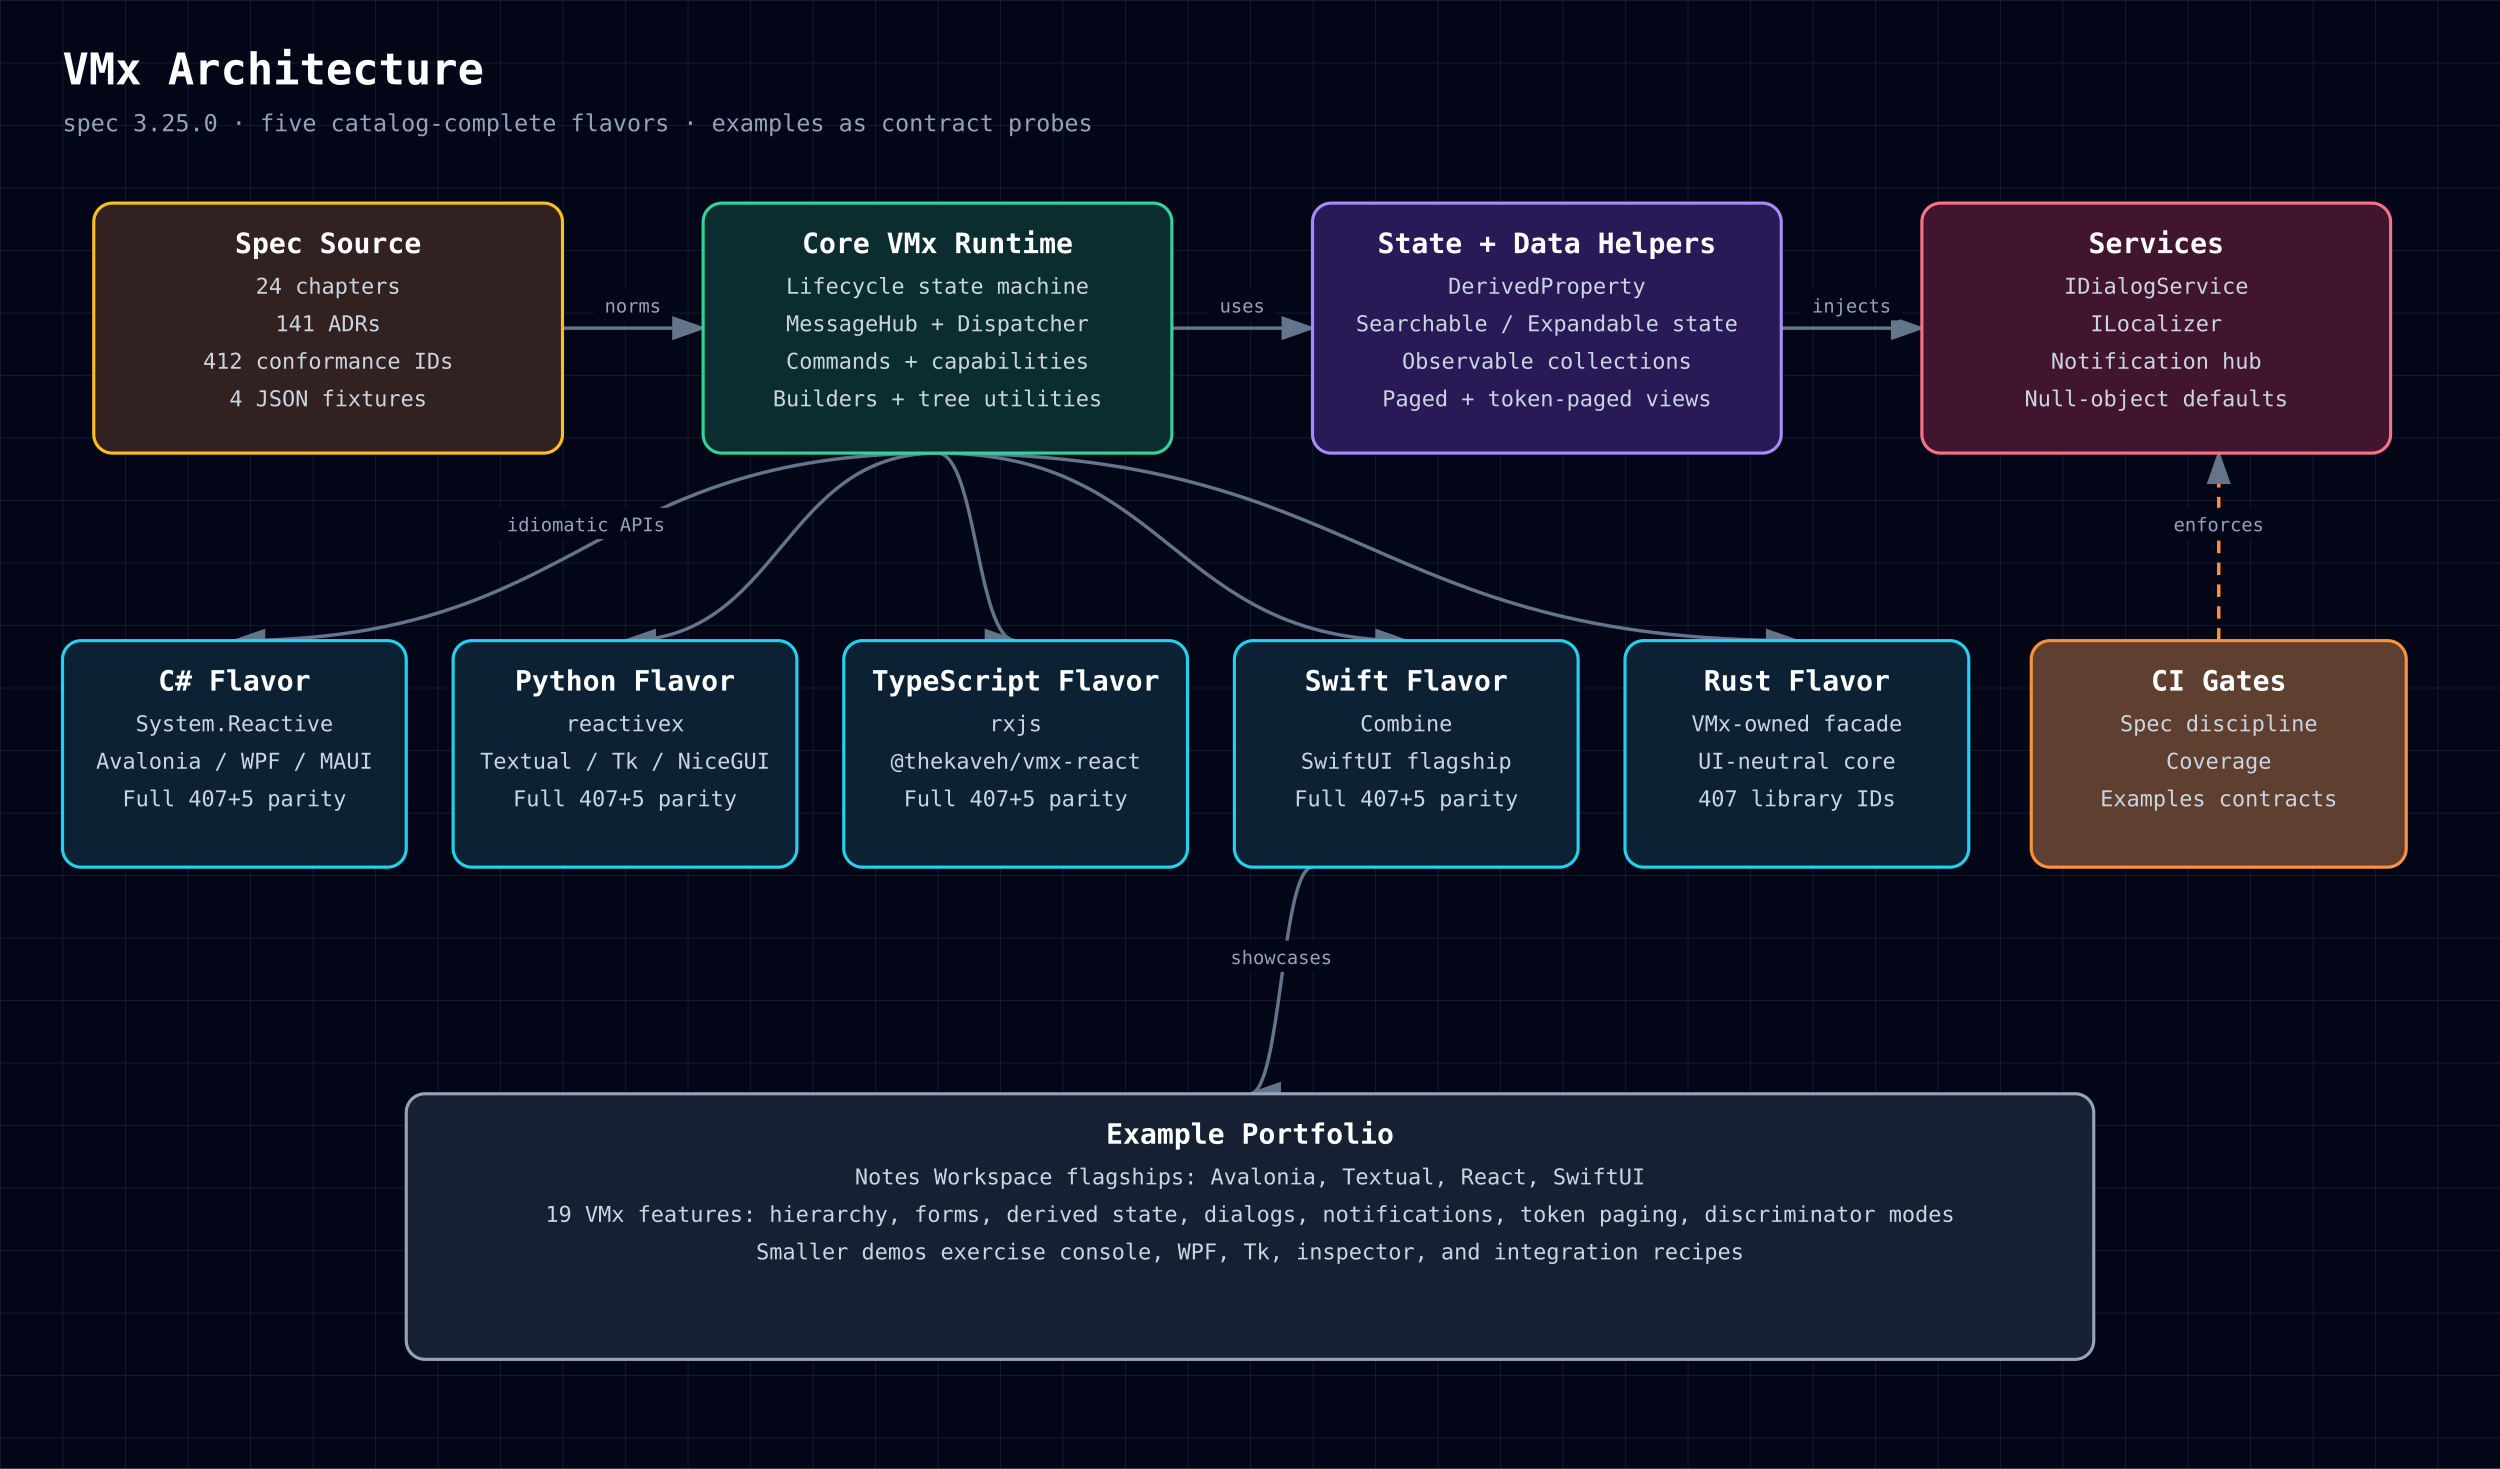
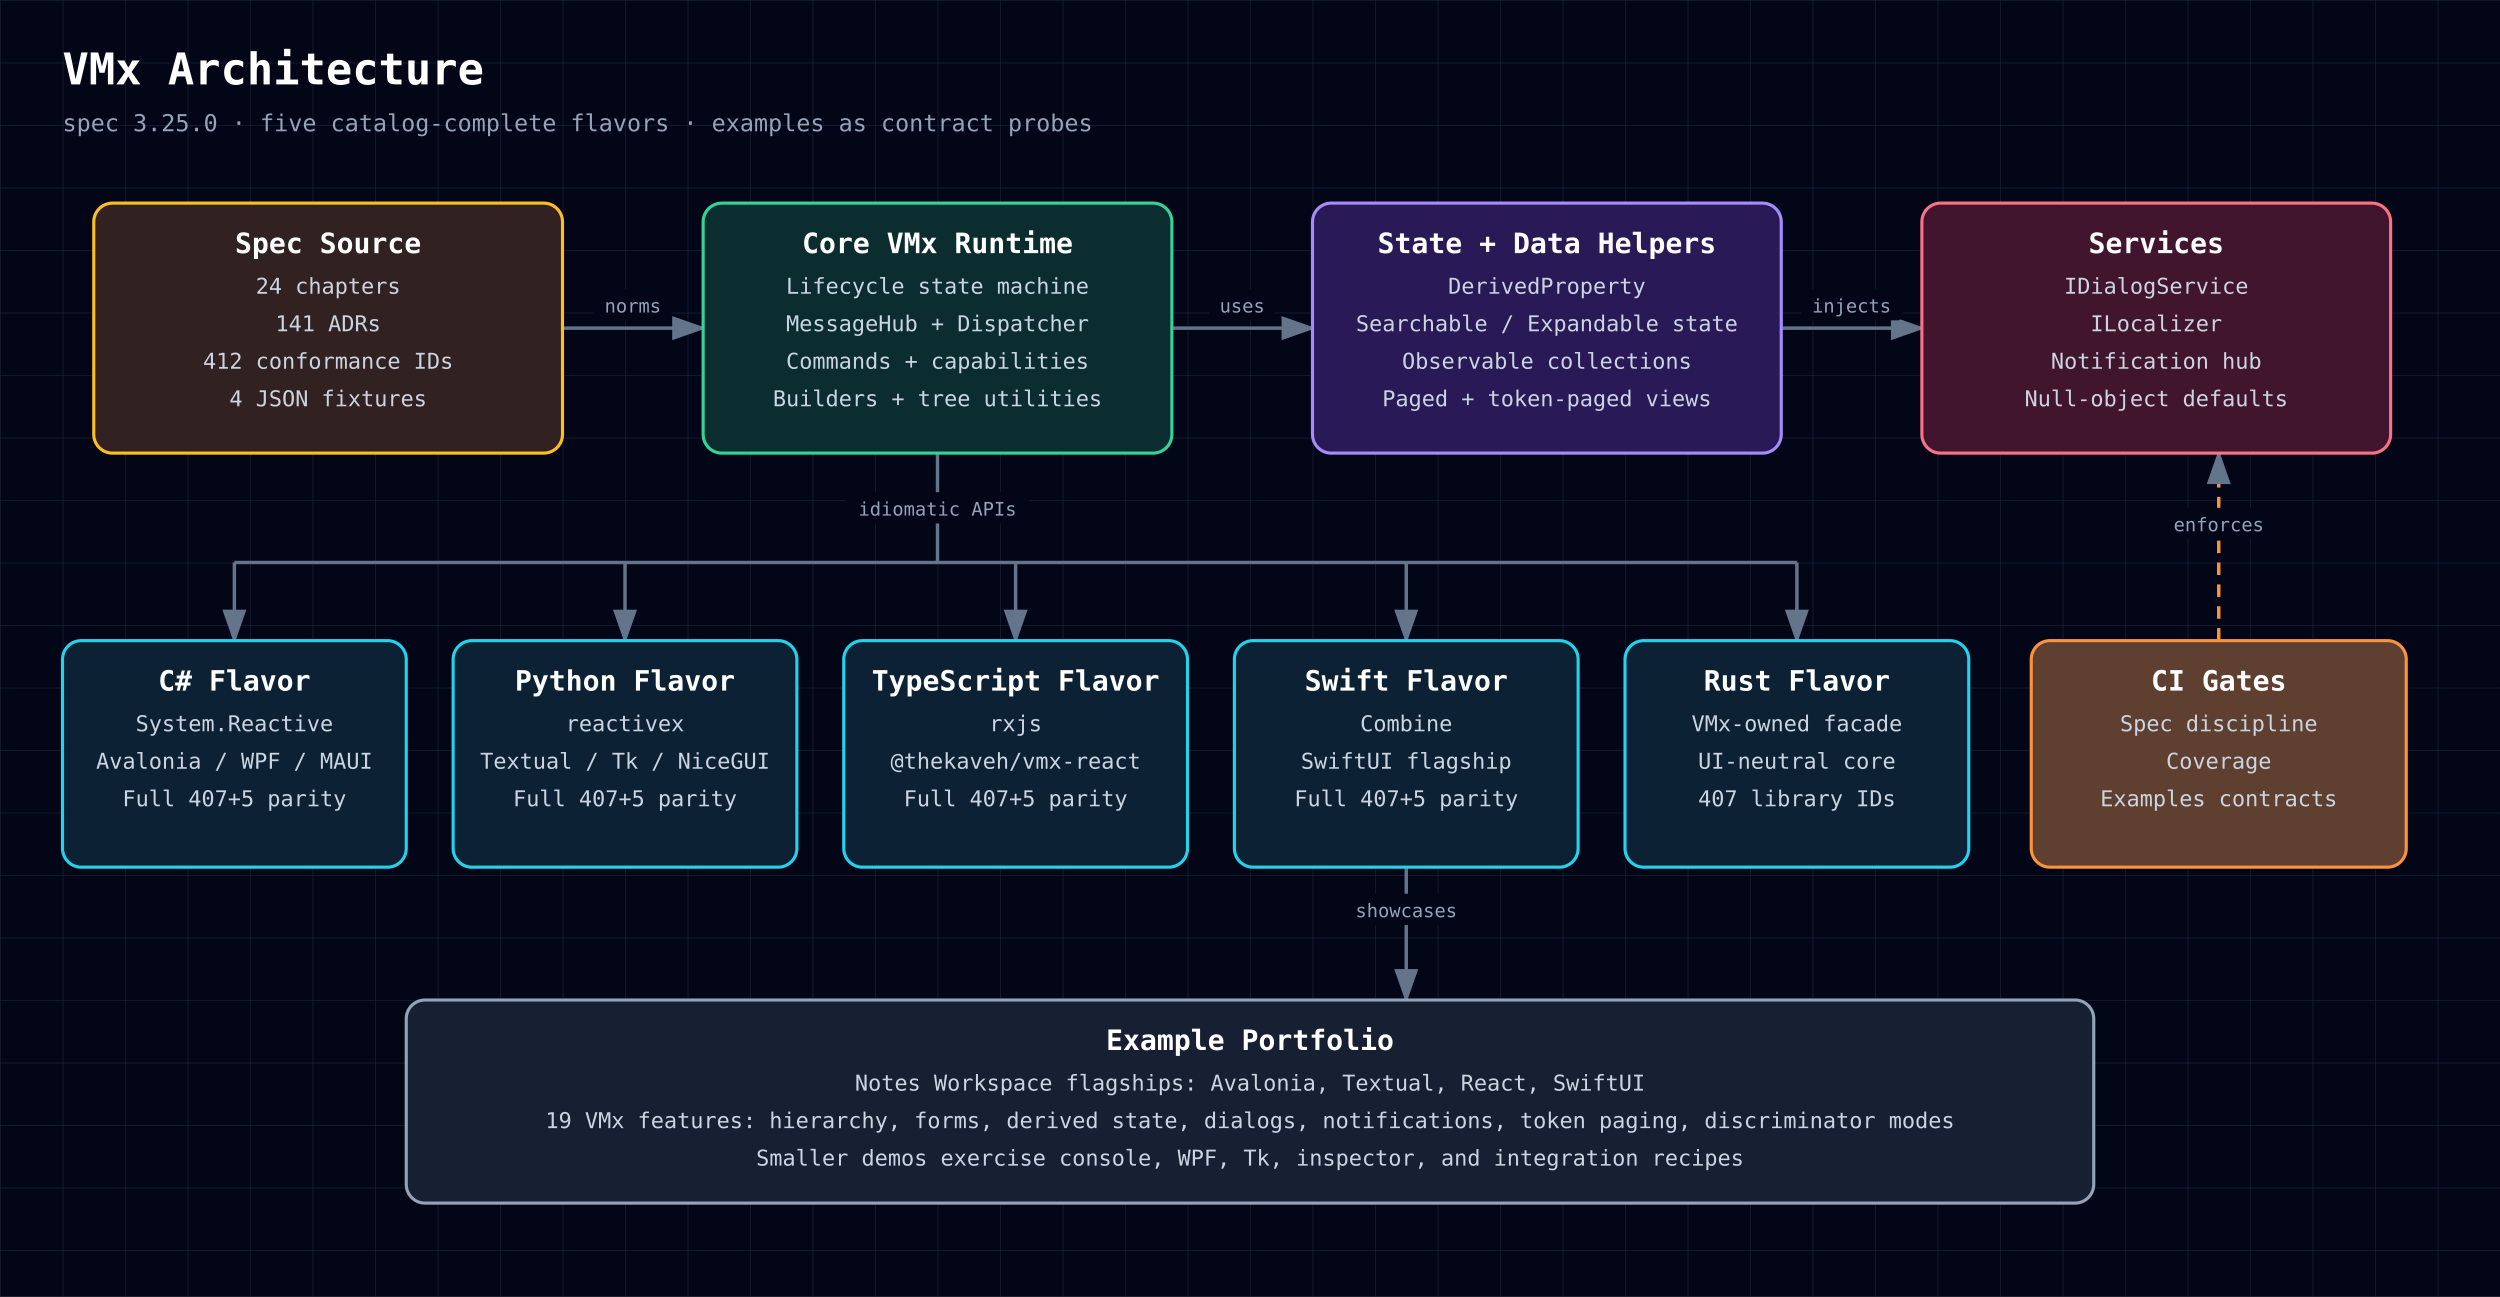
- <svg xmlns="http://www.w3.org/2000/svg" width="1600" height="940" viewBox="0 0 1600 940" role="img" aria-labelledby="diagram-title diagram-description" style="font-family: 'JetBrains Mono', ui-monospace, SFMono-Regular, Menlo, Monaco, Consolas, monospace;">
+ <svg xmlns="http://www.w3.org/2000/svg" width="1600" height="830" viewBox="0 0 1600 830" role="img" aria-labelledby="diagram-title diagram-description" style="font-family: 'JetBrains Mono', ui-monospace, SFMono-Regular, Menlo, Monaco, Consolas, monospace;">
  <defs>
    <style>text { font-family: 'JetBrains Mono', ui-monospace, SFMono-Regular, Menlo, Monaco, Consolas, monospace; }</style>
    <pattern id="grid" width="40" height="40" patternUnits="userSpaceOnUse">
      <path d="M 40 0 L 0 0 0 40" fill="none" stroke="#1e293b" stroke-width="0.7" />
    </pattern>
    <marker id="arrowhead" markerWidth="10" markerHeight="7" refX="9" refY="3.5" orient="auto">
      <polygon points="0 0, 10 3.5, 0 7" fill="#64748b" />
    </marker>
  </defs>
  <rect width="100%" height="100%" fill="#020617" />
  <rect width="100%" height="100%" fill="url(#grid)" />
  <text x="40" y="54" fill="white" font-size="28" font-weight="700" text-anchor="start">VMx Architecture</text>
  <text x="40" y="84" fill="#94a3b8" font-size="15" font-weight="400" text-anchor="start">spec 3.25.0 · five catalog-complete flavors · examples as contract probes</text>
  <path d="M360,210 C405,210 405,210 450,210" fill="none" stroke="#64748b" stroke-width="2.2" marker-end="url(#arrowhead)" />
  <rect x="380.2" y="185" width="49.5" height="20" rx="3" fill="#020617" />
  <text x="405" y="200" fill="#94a3b8" font-size="12" font-weight="400" text-anchor="middle">norms</text>
  <path d="M750,210 C795,210 795,210 840,210" fill="none" stroke="#64748b" stroke-width="2.2" marker-end="url(#arrowhead)" />
  <rect x="774.0" y="185" width="42.0" height="20" rx="3" fill="#020617" />
  <text x="795" y="200" fill="#94a3b8" font-size="12" font-weight="400" text-anchor="middle">uses</text>
  <path d="M1140,210 C1185,210 1185,210 1230,210" fill="none" stroke="#64748b" stroke-width="2.2" marker-end="url(#arrowhead)" />
  <rect x="1152.8" y="185" width="64.5" height="20" rx="3" fill="#020617" />
  <text x="1185" y="200" fill="#94a3b8" font-size="12" font-weight="400" text-anchor="middle">injects</text>
-   <path d="M600,290 C375,290 375,410 150,410" fill="none" stroke="#64748b" stroke-width="2.2" marker-end="url(#arrowhead)" />
-   <rect x="316.5" y="325" width="117.0" height="20" rx="3" fill="#020617" />
-   <text x="375" y="340" fill="#94a3b8" font-size="12" font-weight="400" text-anchor="middle">idiomatic APIs</text>
-   <path d="M600,290 C500,290 500,410 400,410" fill="none" stroke="#64748b" stroke-width="2.2" marker-end="url(#arrowhead)" />
-   <path d="M600,290 C625,290 625,410 650,410" fill="none" stroke="#64748b" stroke-width="2.2" marker-end="url(#arrowhead)" />
-   <path d="M600,290 C750,290 750,410 900,410" fill="none" stroke="#64748b" stroke-width="2.2" marker-end="url(#arrowhead)" />
-   <path d="M600,290 C875,290 875,410 1150,410" fill="none" stroke="#64748b" stroke-width="2.2" marker-end="url(#arrowhead)" />
+   <path d="M600,290 L600,360" fill="none" stroke="#64748b" stroke-width="2.2" />
+   <rect x="541.5" y="315" width="117.0" height="20" rx="3" fill="#020617" />
+   <text x="600" y="330" fill="#94a3b8" font-size="12" font-weight="400" text-anchor="middle">idiomatic APIs</text>
+   <path d="M150,360 L1150,360" fill="none" stroke="#64748b" stroke-width="2.2" />
+   <path d="M150,360 L150,410" fill="none" stroke="#64748b" stroke-width="2.2" marker-end="url(#arrowhead)" />
+   <path d="M400,360 L400,410" fill="none" stroke="#64748b" stroke-width="2.2" marker-end="url(#arrowhead)" />
+   <path d="M650,360 L650,410" fill="none" stroke="#64748b" stroke-width="2.2" marker-end="url(#arrowhead)" />
+   <path d="M900,360 L900,410" fill="none" stroke="#64748b" stroke-width="2.2" marker-end="url(#arrowhead)" />
+   <path d="M1150,360 L1150,410" fill="none" stroke="#64748b" stroke-width="2.2" marker-end="url(#arrowhead)" />
  <path d="M1420,410 C1420,410 1420,290 1420,290" fill="none" stroke="#fb923c" stroke-width="2.2" marker-end="url(#arrowhead)" stroke-dasharray="8 6" />
  <rect x="1384.0" y="325" width="72.0" height="20" rx="3" fill="#020617" />
  <text x="1420" y="340" fill="#94a3b8" font-size="12" font-weight="400" text-anchor="middle">enforces</text>
-   <path d="M840,555 C820,555 820,700 800,700" fill="none" stroke="#64748b" stroke-width="2.2" marker-end="url(#arrowhead)" />
-   <rect x="780.2" y="602" width="79.5" height="20" rx="3" fill="#020617" />
-   <text x="820" y="617" fill="#94a3b8" font-size="12" font-weight="400" text-anchor="middle">showcases</text>
+   <path d="M900,555 C900,555 900,640 900,640" fill="none" stroke="#64748b" stroke-width="2.2" marker-end="url(#arrowhead)" />
+   <rect x="860.2" y="572" width="79.5" height="20" rx="3" fill="#020617" />
+   <text x="900" y="587" fill="#94a3b8" font-size="12" font-weight="400" text-anchor="middle">showcases</text>
  <rect x="60" y="130" width="300" height="160" rx="12" fill="#0f172a" />
  <rect x="60" y="130" width="300" height="160" rx="12" fill="rgba(120, 53, 15, 0.34)" stroke="#fbbf24" stroke-width="2" />
  <text x="210" y="162" fill="white" font-size="18" font-weight="700" text-anchor="middle">Spec Source</text>
  <text x="210" y="188" fill="#cbd5e1" font-size="14" font-weight="400" text-anchor="middle">24 chapters</text>
  <text x="210" y="212" fill="#cbd5e1" font-size="14" font-weight="400" text-anchor="middle">141 ADRs</text>
  <text x="210" y="236" fill="#cbd5e1" font-size="14" font-weight="400" text-anchor="middle">412 conformance IDs</text>
  <text x="210" y="260" fill="#cbd5e1" font-size="14" font-weight="400" text-anchor="middle">4 JSON fixtures</text>
  <rect x="450" y="130" width="300" height="160" rx="12" fill="#0f172a" />
  <rect x="450" y="130" width="300" height="160" rx="12" fill="rgba(6, 78, 59, 0.42)" stroke="#34d399" stroke-width="2" />
  <text x="600" y="162" fill="white" font-size="18" font-weight="700" text-anchor="middle">Core VMx Runtime</text>
  <text x="600" y="188" fill="#cbd5e1" font-size="14" font-weight="400" text-anchor="middle">Lifecycle state machine</text>
  <text x="600" y="212" fill="#cbd5e1" font-size="14" font-weight="400" text-anchor="middle">MessageHub + Dispatcher</text>
  <text x="600" y="236" fill="#cbd5e1" font-size="14" font-weight="400" text-anchor="middle">Commands + capabilities</text>
  <text x="600" y="260" fill="#cbd5e1" font-size="14" font-weight="400" text-anchor="middle">Builders + tree utilities</text>
  <rect x="840" y="130" width="300" height="160" rx="12" fill="#0f172a" />
  <rect x="840" y="130" width="300" height="160" rx="12" fill="rgba(76, 29, 149, 0.42)" stroke="#a78bfa" stroke-width="2" />
  <text x="990" y="162" fill="white" font-size="18" font-weight="700" text-anchor="middle">State + Data Helpers</text>
  <text x="990" y="188" fill="#cbd5e1" font-size="14" font-weight="400" text-anchor="middle">DerivedProperty</text>
  <text x="990" y="212" fill="#cbd5e1" font-size="14" font-weight="400" text-anchor="middle">Searchable / Expandable state</text>
  <text x="990" y="236" fill="#cbd5e1" font-size="14" font-weight="400" text-anchor="middle">Observable collections</text>
  <text x="990" y="260" fill="#cbd5e1" font-size="14" font-weight="400" text-anchor="middle">Paged + token-paged views</text>
  <rect x="1230" y="130" width="300" height="160" rx="12" fill="#0f172a" />
  <rect x="1230" y="130" width="300" height="160" rx="12" fill="rgba(136, 19, 55, 0.42)" stroke="#fb7185" stroke-width="2" />
  <text x="1380" y="162" fill="white" font-size="18" font-weight="700" text-anchor="middle">Services</text>
  <text x="1380" y="188" fill="#cbd5e1" font-size="14" font-weight="400" text-anchor="middle">IDialogService</text>
  <text x="1380" y="212" fill="#cbd5e1" font-size="14" font-weight="400" text-anchor="middle">ILocalizer</text>
  <text x="1380" y="236" fill="#cbd5e1" font-size="14" font-weight="400" text-anchor="middle">Notification hub</text>
  <text x="1380" y="260" fill="#cbd5e1" font-size="14" font-weight="400" text-anchor="middle">Null-object defaults</text>
  <rect x="40" y="410" width="220" height="145" rx="12" fill="#0f172a" />
  <rect x="40" y="410" width="220" height="145" rx="12" fill="rgba(8, 51, 68, 0.42)" stroke="#22d3ee" stroke-width="2" />
  <text x="150" y="442" fill="white" font-size="18" font-weight="700" text-anchor="middle">C# Flavor</text>
  <text x="150" y="468" fill="#cbd5e1" font-size="14" font-weight="400" text-anchor="middle">System.Reactive</text>
  <text x="150" y="492" fill="#cbd5e1" font-size="14" font-weight="400" text-anchor="middle">Avalonia / WPF / MAUI</text>
  <text x="150" y="516" fill="#cbd5e1" font-size="14" font-weight="400" text-anchor="middle">Full 407+5 parity</text>
  <rect x="290" y="410" width="220" height="145" rx="12" fill="#0f172a" />
  <rect x="290" y="410" width="220" height="145" rx="12" fill="rgba(8, 51, 68, 0.42)" stroke="#22d3ee" stroke-width="2" />
  <text x="400" y="442" fill="white" font-size="18" font-weight="700" text-anchor="middle">Python Flavor</text>
  <text x="400" y="468" fill="#cbd5e1" font-size="14" font-weight="400" text-anchor="middle">reactivex</text>
  <text x="400" y="492" fill="#cbd5e1" font-size="14" font-weight="400" text-anchor="middle">Textual / Tk / NiceGUI</text>
  <text x="400" y="516" fill="#cbd5e1" font-size="14" font-weight="400" text-anchor="middle">Full 407+5 parity</text>
  <rect x="540" y="410" width="220" height="145" rx="12" fill="#0f172a" />
  <rect x="540" y="410" width="220" height="145" rx="12" fill="rgba(8, 51, 68, 0.42)" stroke="#22d3ee" stroke-width="2" />
  <text x="650" y="442" fill="white" font-size="18" font-weight="700" text-anchor="middle">TypeScript Flavor</text>
  <text x="650" y="468" fill="#cbd5e1" font-size="14" font-weight="400" text-anchor="middle">rxjs</text>
  <text x="650" y="492" fill="#cbd5e1" font-size="14" font-weight="400" text-anchor="middle">@thekaveh/vmx-react</text>
  <text x="650" y="516" fill="#cbd5e1" font-size="14" font-weight="400" text-anchor="middle">Full 407+5 parity</text>
  <rect x="790" y="410" width="220" height="145" rx="12" fill="#0f172a" />
  <rect x="790" y="410" width="220" height="145" rx="12" fill="rgba(8, 51, 68, 0.42)" stroke="#22d3ee" stroke-width="2" />
  <text x="900" y="442" fill="white" font-size="18" font-weight="700" text-anchor="middle">Swift Flavor</text>
  <text x="900" y="468" fill="#cbd5e1" font-size="14" font-weight="400" text-anchor="middle">Combine</text>
  <text x="900" y="492" fill="#cbd5e1" font-size="14" font-weight="400" text-anchor="middle">SwiftUI flagship</text>
  <text x="900" y="516" fill="#cbd5e1" font-size="14" font-weight="400" text-anchor="middle">Full 407+5 parity</text>
  <rect x="1040" y="410" width="220" height="145" rx="12" fill="#0f172a" />
  <rect x="1040" y="410" width="220" height="145" rx="12" fill="rgba(8, 51, 68, 0.42)" stroke="#22d3ee" stroke-width="2" />
  <text x="1150" y="442" fill="white" font-size="18" font-weight="700" text-anchor="middle">Rust Flavor</text>
  <text x="1150" y="468" fill="#cbd5e1" font-size="14" font-weight="400" text-anchor="middle">VMx-owned facade</text>
  <text x="1150" y="492" fill="#cbd5e1" font-size="14" font-weight="400" text-anchor="middle">UI-neutral core</text>
  <text x="1150" y="516" fill="#cbd5e1" font-size="14" font-weight="400" text-anchor="middle">407 library IDs</text>
  <rect x="1300" y="410" width="240" height="145" rx="12" fill="#0f172a" />
  <rect x="1300" y="410" width="240" height="145" rx="12" fill="rgba(251, 146, 60, 0.34)" stroke="#fb923c" stroke-width="2" />
  <text x="1420" y="442" fill="white" font-size="18" font-weight="700" text-anchor="middle">CI Gates</text>
  <text x="1420" y="468" fill="#cbd5e1" font-size="14" font-weight="400" text-anchor="middle">Spec discipline</text>
  <text x="1420" y="492" fill="#cbd5e1" font-size="14" font-weight="400" text-anchor="middle">Coverage</text>
  <text x="1420" y="516" fill="#cbd5e1" font-size="14" font-weight="400" text-anchor="middle">Examples contracts</text>
-   <rect x="260" y="700" width="1080" height="170" rx="12" fill="#0f172a" />
-   <rect x="260" y="700" width="1080" height="170" rx="12" fill="rgba(30, 41, 59, 0.55)" stroke="#94a3b8" stroke-width="2" />
-   <text x="800" y="732" fill="white" font-size="18" font-weight="700" text-anchor="middle">Example Portfolio</text>
-   <text x="800" y="758" fill="#cbd5e1" font-size="14" font-weight="400" text-anchor="middle">Notes Workspace flagships: Avalonia, Textual, React, SwiftUI</text>
-   <text x="800" y="782" fill="#cbd5e1" font-size="14" font-weight="400" text-anchor="middle">19 VMx features: hierarchy, forms, derived state, dialogs, notifications, token paging, discriminator modes</text>
-   <text x="800" y="806" fill="#cbd5e1" font-size="14" font-weight="400" text-anchor="middle">Smaller demos exercise console, WPF, Tk, inspector, and integration recipes</text>
+   <rect x="260" y="640" width="1080" height="130" rx="12" fill="#0f172a" />
+   <rect x="260" y="640" width="1080" height="130" rx="12" fill="rgba(30, 41, 59, 0.55)" stroke="#94a3b8" stroke-width="2" />
+   <text x="800" y="672" fill="white" font-size="18" font-weight="700" text-anchor="middle">Example Portfolio</text>
+   <text x="800" y="698" fill="#cbd5e1" font-size="14" font-weight="400" text-anchor="middle">Notes Workspace flagships: Avalonia, Textual, React, SwiftUI</text>
+   <text x="800" y="722" fill="#cbd5e1" font-size="14" font-weight="400" text-anchor="middle">19 VMx features: hierarchy, forms, derived state, dialogs, notifications, token paging, discriminator modes</text>
+   <text x="800" y="746" fill="#cbd5e1" font-size="14" font-weight="400" text-anchor="middle">Smaller demos exercise console, WPF, Tk, inspector, and integration recipes</text>
</svg>
